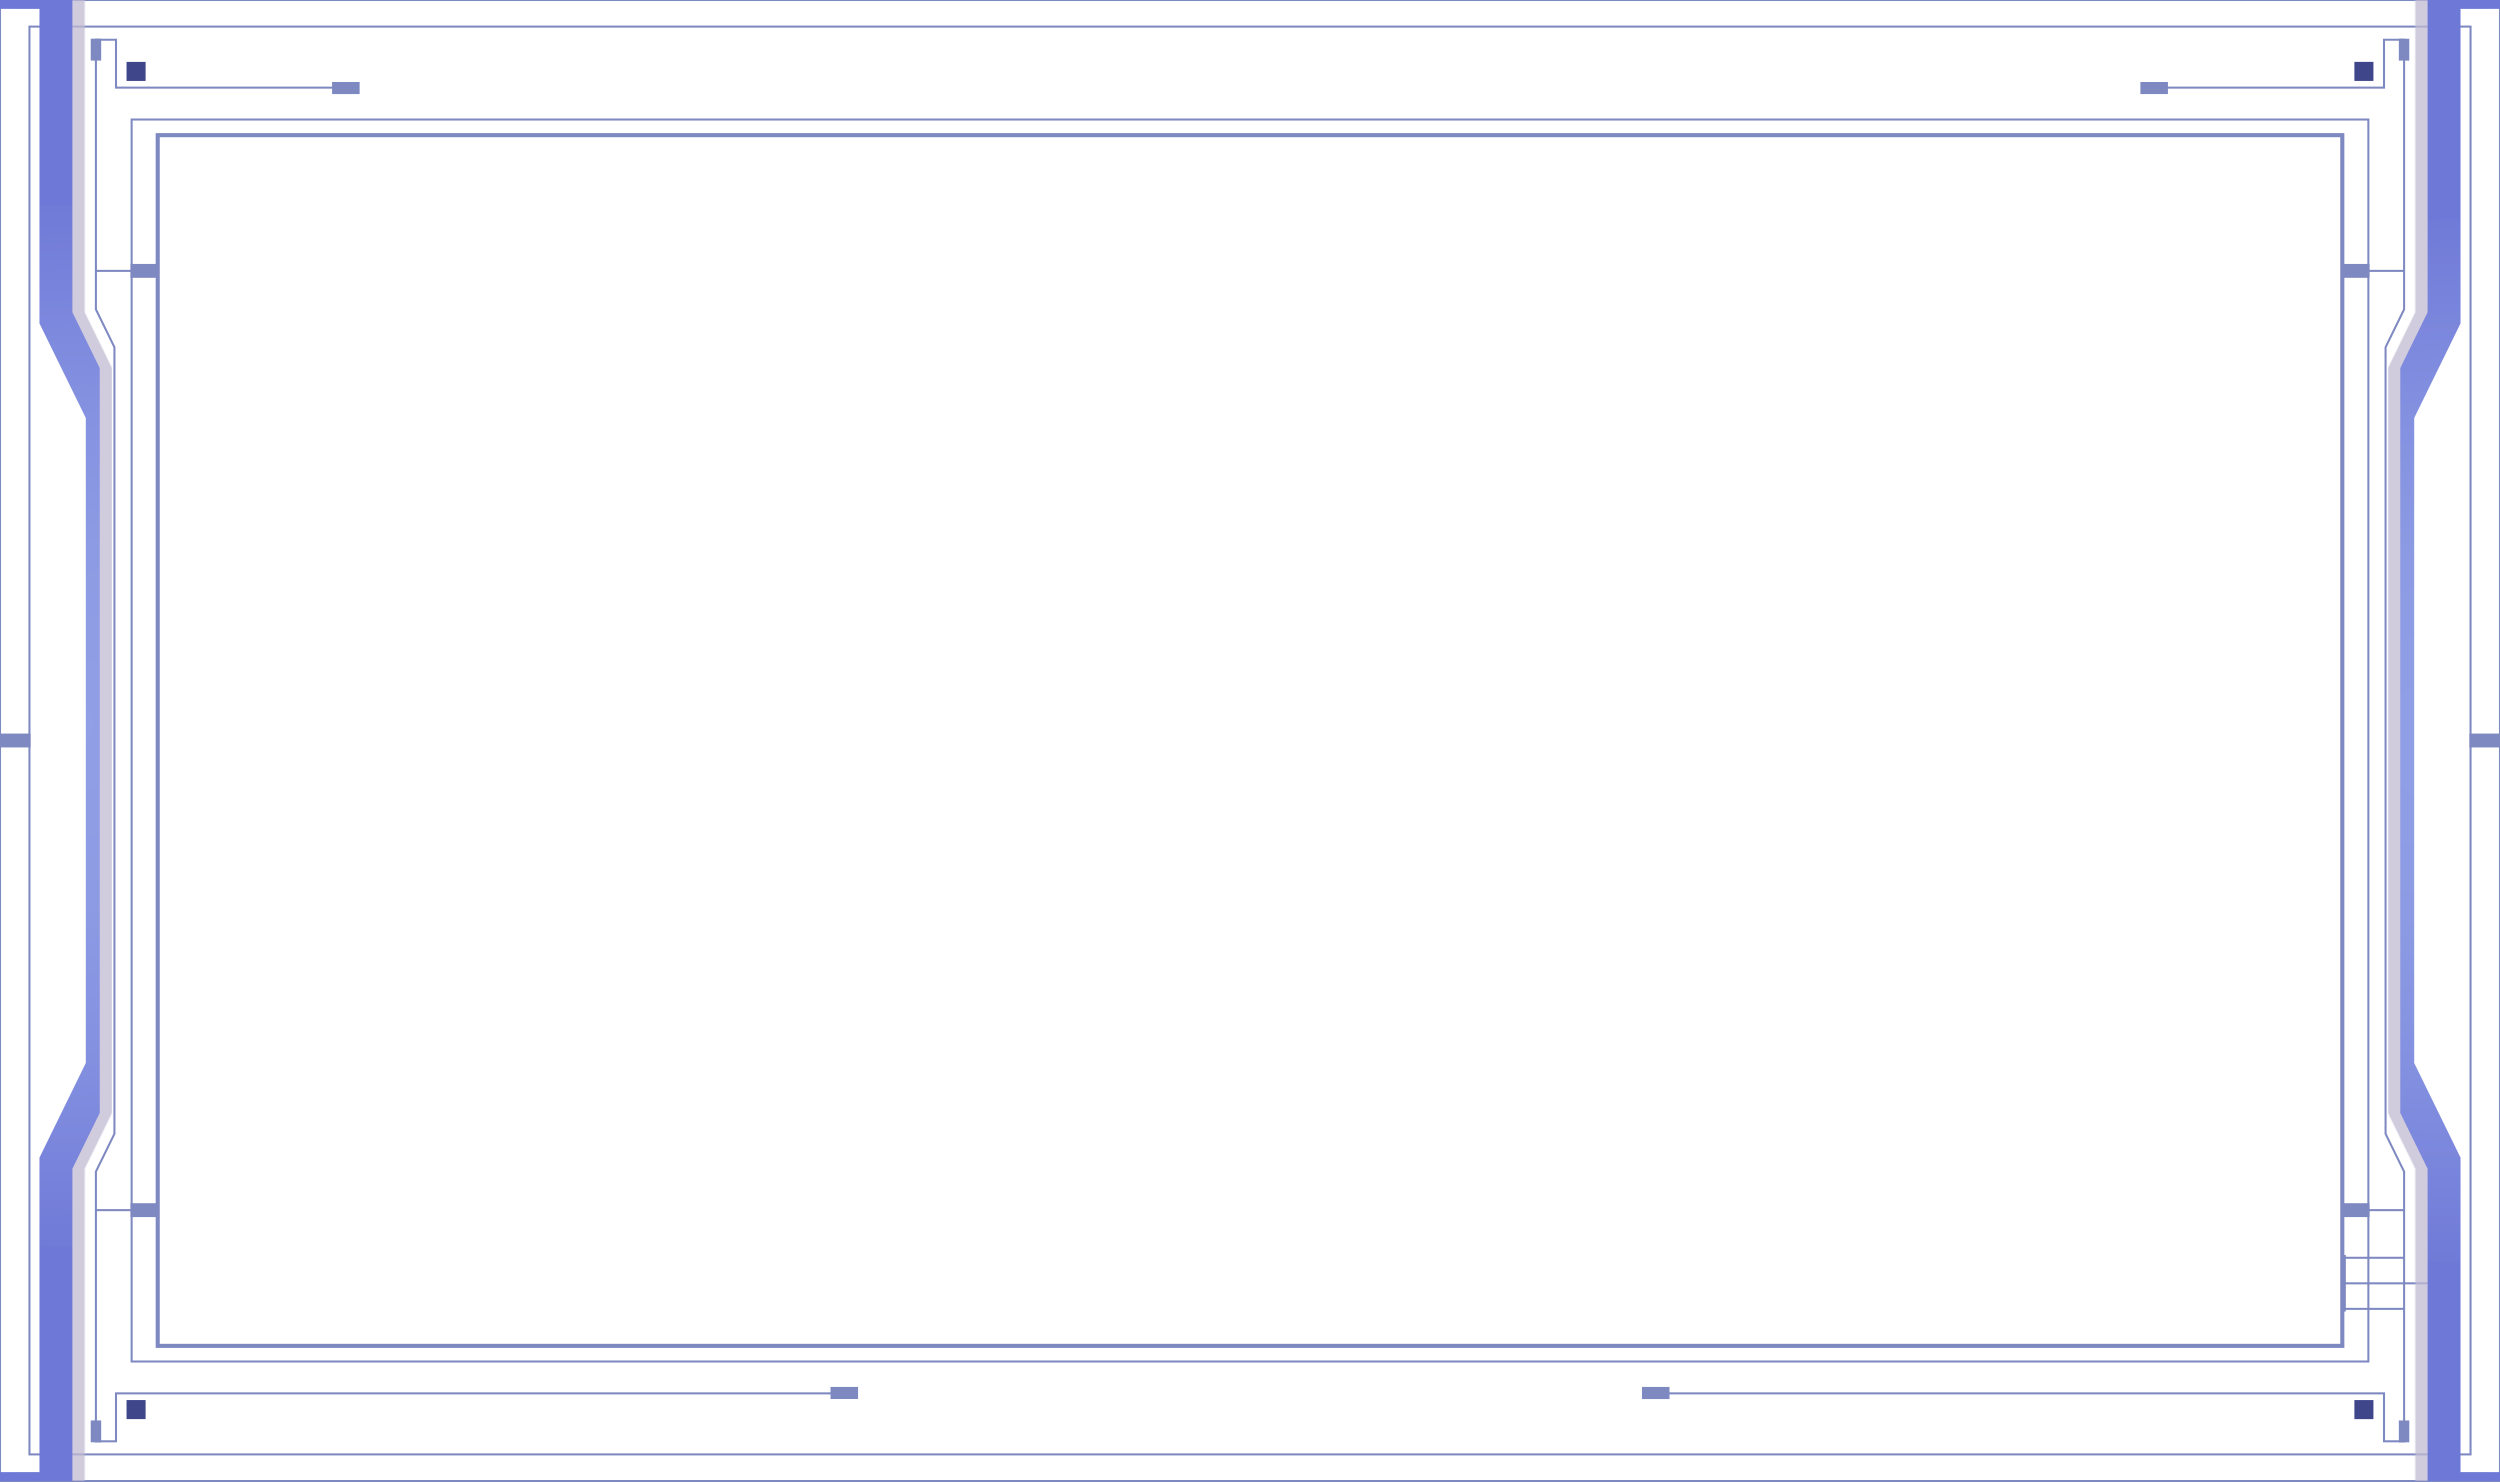
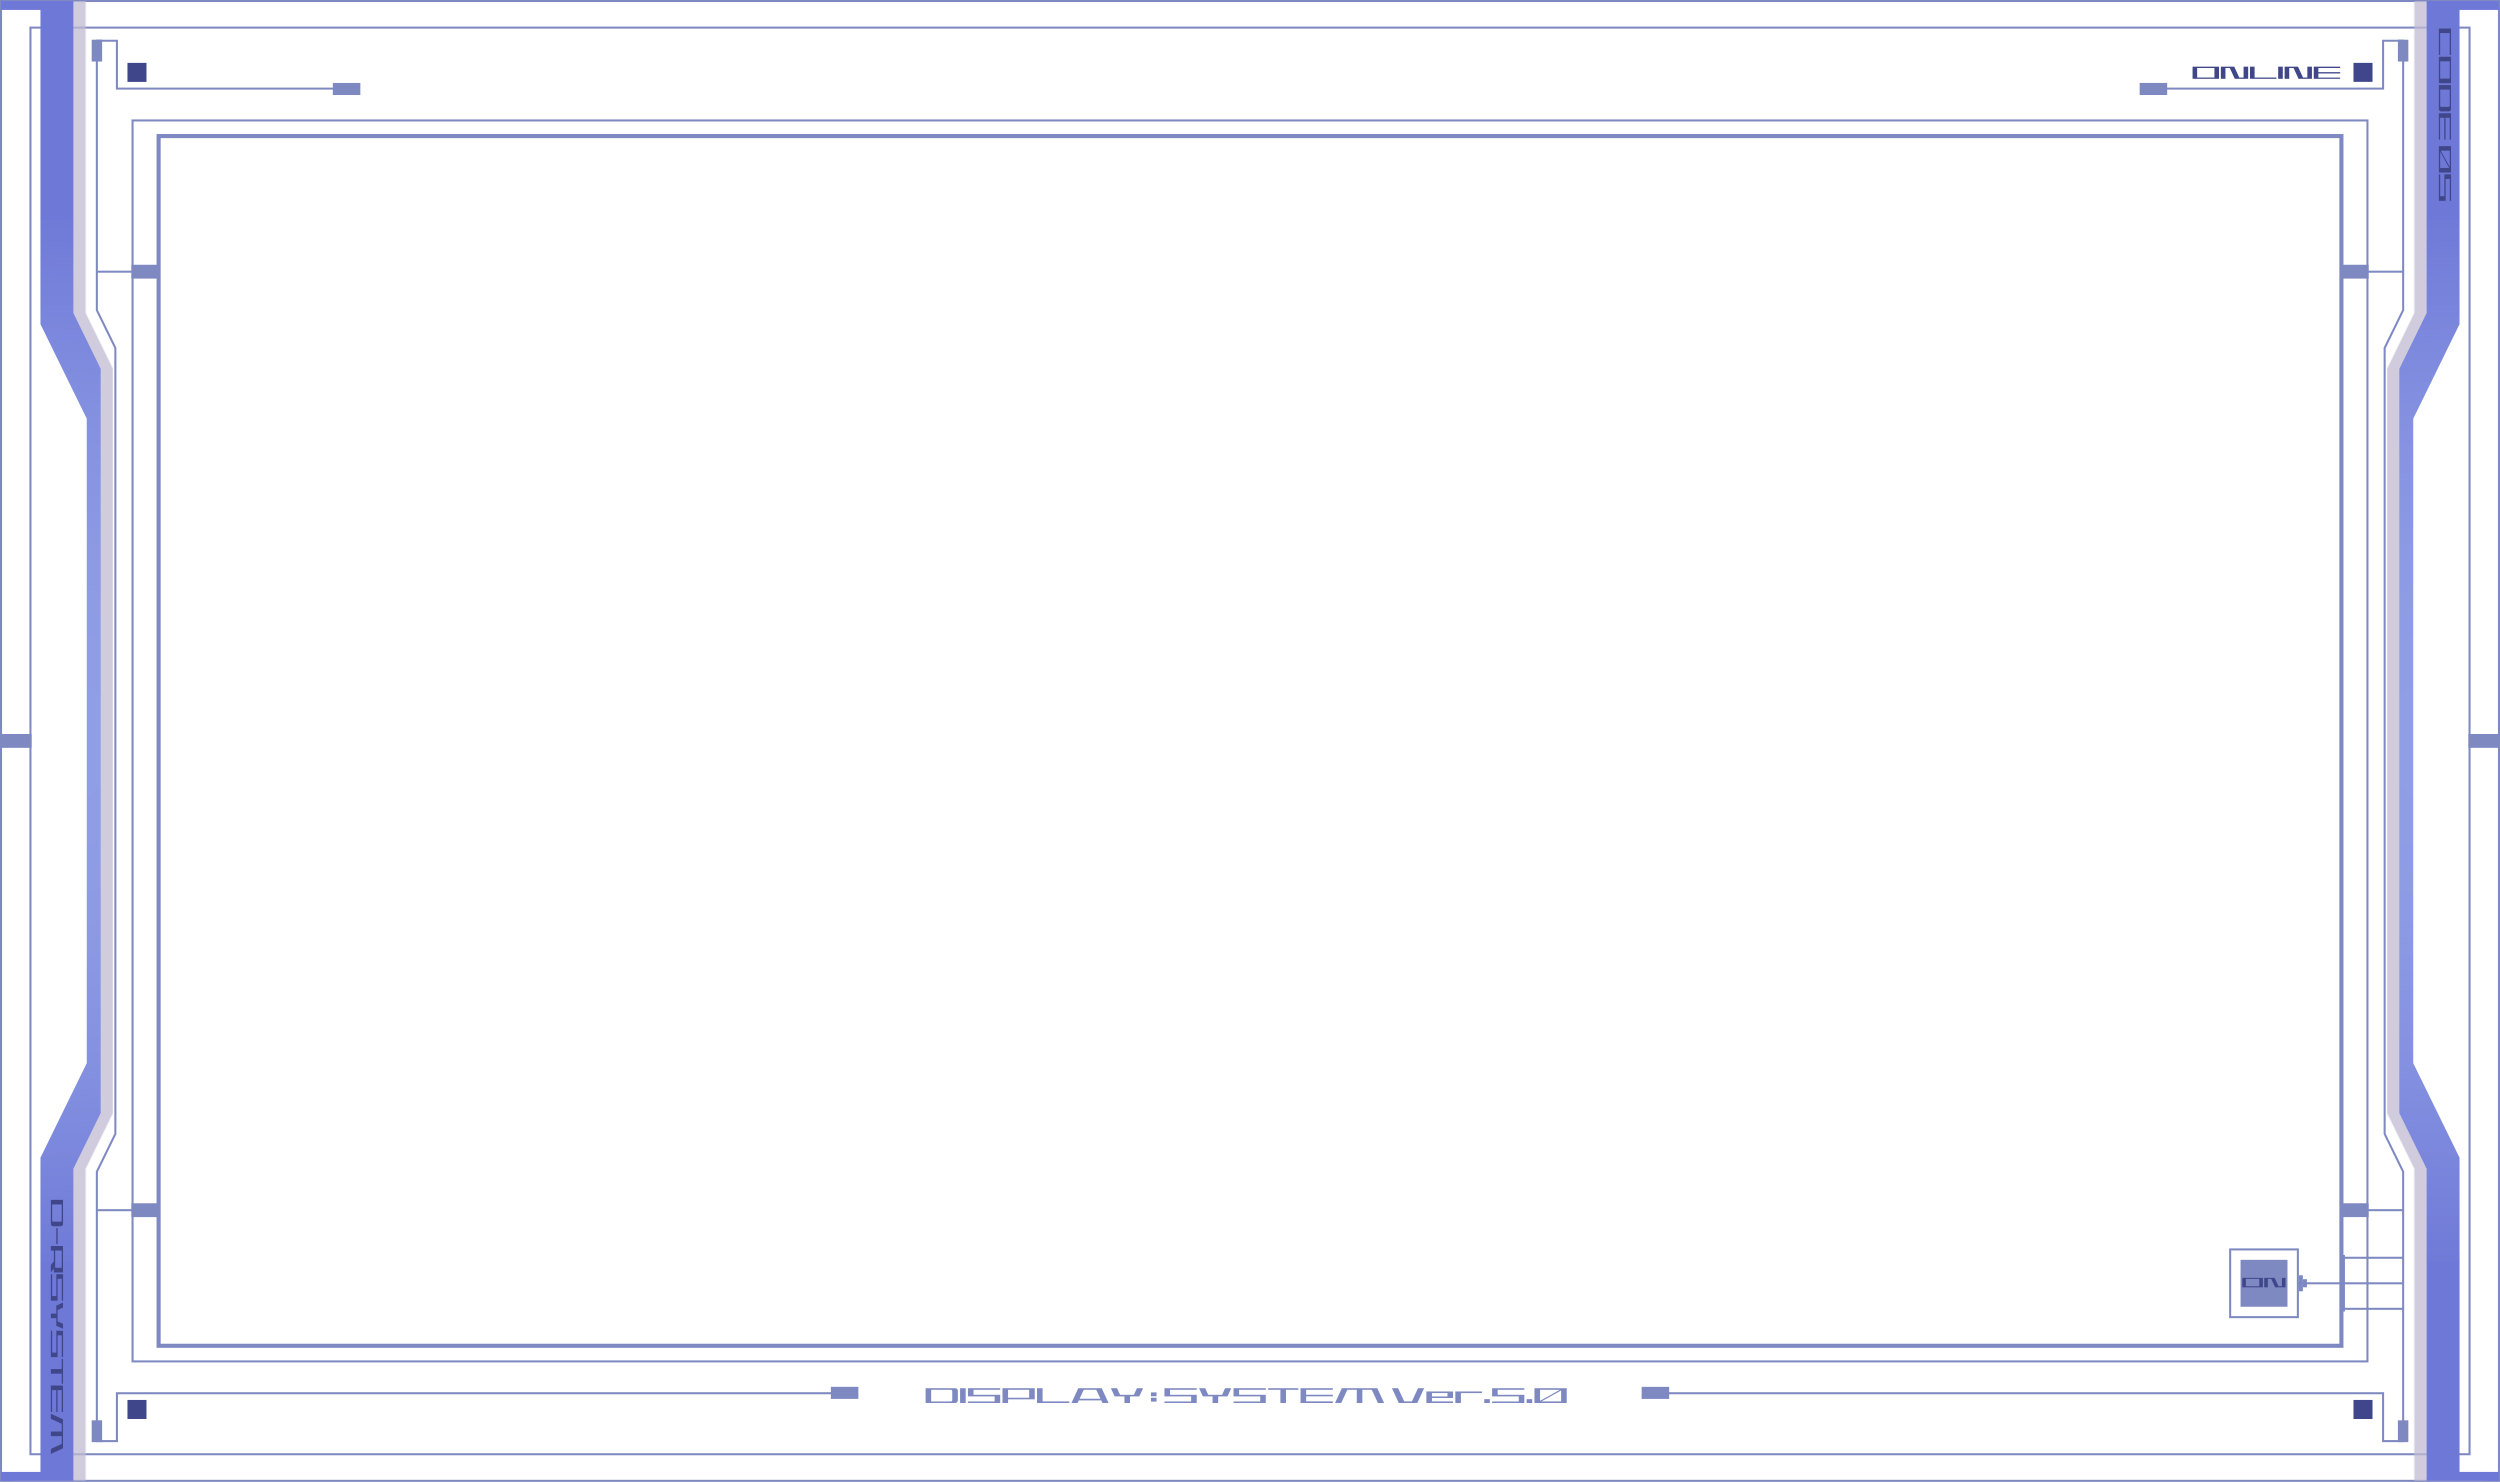
- <svg xmlns="http://www.w3.org/2000/svg" xmlns:xlink="http://www.w3.org/1999/xlink" id="_图层_3" data-name="图层 3" viewBox="0 0 1218.16 721.65">
+ <svg xmlns="http://www.w3.org/2000/svg" xmlns:xlink="http://www.w3.org/1999/xlink" id="_图层_3" data-name="图层 3" viewBox="0 0 1219.16 722.65">
  <defs>
    <style>
-       .cls-1, .cls-2, .cls-3, .cls-4, .cls-5 {
-         fill: none;
-       }
- 
-       .cls-6 {
+       .cls-1 {
        fill: url(#_未命名的渐变_39-2);
        filter: url(#drop-shadow-2);
      }

-       .cls-7, .cls-8, .cls-2, .cls-9, .cls-3, .cls-10, .cls-4, .cls-5, .cls-11, .cls-12 {
+       .cls-2, .cls-3, .cls-4, .cls-5, .cls-6, .cls-7, .cls-8, .cls-9, .cls-10, .cls-11 {
        stroke-miterlimit: 10;
      }

-       .cls-7, .cls-3, .cls-4 {
+       .cls-2, .cls-6, .cls-8 {
        stroke: #7f89c1;
      }

-       .cls-7, .cls-10 {
+       .cls-2, .cls-7, .cls-12 {
        fill: #7f89c1;
      }

-       .cls-8 {
+       .cls-3 {
        fill: #7f89c1;
      }

-       .cls-8, .cls-2, .cls-10, .cls-5, .cls-11 {
+       .cls-3, .cls-4, .cls-7, .cls-9, .cls-10 {
        stroke: #7f89c1;
      }

-       .cls-9 {
+       .cls-4, .cls-6, .cls-8, .cls-9 {
+         fill: none;
+       }
+ 
+       .cls-5 {
        fill: #3f468a;
      }

-       .cls-9, .cls-12 {
+       .cls-5, .cls-11 {
        stroke: #3f468a;
      }

      .cls-13 {
        fill: url(#_未命名的渐变_39);
        filter: url(#drop-shadow-1);
      }

-       .cls-4, .cls-5 {
+       .cls-8, .cls-9 {
        stroke-width: 2px;
      }

-       .cls-11 {
+       .cls-14, .cls-11 {
+         fill: #3f468a;
+       }
+ 
+       .cls-10 {
        fill: #fff;
      }
- 
-       .cls-12 {
-         fill: #3f468a;
-       }
    </style>
-     <radialGradient id="_未命名的渐变_39" data-name="未命名的渐变 39" cx="35.13" cy="353.6" fx="35.13" fy="353.6" r="255.72" gradientUnits="userSpaceOnUse">
+     <radialGradient id="_未命名的渐变_39" data-name="未命名的渐变 39" cx="24.81" cy="361.32" fx="24.81" fy="361.32" r="255.72" gradientUnits="userSpaceOnUse">
      <stop offset="0" stop-color="#92a1e7" />
      <stop offset="0" stop-color="#919fe6" />
      <stop offset=".34" stop-color="#8d9be4" />
      <stop offset=".64" stop-color="#8390e0" />
      <stop offset=".93" stop-color="#737ed9" />
      <stop offset="1" stop-color="#6e79d7" />
    </radialGradient>
-     <filter id="drop-shadow-1" x="0" y="0" width="54.62" height="721.65" filterUnits="userSpaceOnUse">
+     <filter id="drop-shadow-1" x=".5" y=".5" width="54.62" height="721.65" filterUnits="userSpaceOnUse">
      <feOffset dx="6" dy="0" />
      <feGaussianBlur result="blur" stdDeviation="0" />
      <feFlood flood-color="#bfbad2" flood-opacity=".75" />
      <feComposite in2="blur" operator="in" />
      <feComposite in="SourceGraphic" />
    </filter>
-     <radialGradient id="_未命名的渐变_39-2" data-name="未命名的渐变 39" cx="1193.85" cy="360.82" fx="1193.85" fy="360.82" r="255.72" xlink:href="#_未命名的渐变_39" />
-     <filter id="drop-shadow-2" x="1163.55" y="0" width="54.62" height="721.65" filterUnits="userSpaceOnUse">
+     <radialGradient id="_未命名的渐变_39-2" data-name="未命名的渐变 39" cx="1194.35" cy="361.32" fx="1194.35" fy="361.32" r="255.72" xlink:href="#_未命名的渐变_39" />
+     <filter id="drop-shadow-2" x="1164.05" y=".5" width="54.62" height="721.65" filterUnits="userSpaceOnUse">
      <feOffset dx="-6" dy="0" />
      <feGaussianBlur result="blur-2" stdDeviation="0" />
      <feFlood flood-color="#bfbad2" flood-opacity=".75" />
      <feComposite in2="blur-2" operator="in" />
      <feComposite in="SourceGraphic" />
    </filter>
  </defs>
-   <rect class="cls-11" y="0" width="1218.16" height="721.65" />
-   <rect class="cls-10" x="162.31" y="40.45" width="12.42" height="4.89" />
-   <rect class="cls-8" x="44.71" y="19.36" width="4.09" height="9.65" />
-   <polyline class="cls-2" points="405.18 678.94 56.52 678.94 56.52 702.28 46.73 702.28 46.73 570.89 55.76 552.45 55.76 360.82 55.76 169.2 46.73 150.75 46.73 19.36 56.52 19.36 56.52 42.71 162.31 42.71" />
-   <rect class="cls-7" x="405.18" y="676.3" width="12.42" height="4.89" />
-   <rect class="cls-7" x="44.71" y="692.63" width="4.09" height="9.65" />
-   <rect class="cls-7" y="357.94" width="14.35" height="5.76" />
-   <line class="cls-3" x1="46.73" y1="131.99" x2="64.14" y2="131.99" />
-   <rect class="cls-10" x="64.14" y="129.11" width="12.71" height="5.76" />
-   <line class="cls-3" x1="46.73" y1="589.66" x2="64.14" y2="589.66" />
-   <rect class="cls-7" x="64.14" y="586.78" width="12.71" height="5.76" />
-   <rect class="cls-7" x="1043.43" y="40.45" width="12.42" height="4.89" transform="translate(2099.29 85.79) rotate(-180)" />
-   <rect class="cls-7" x="1169.36" y="19.36" width="4.09" height="9.65" transform="translate(2342.82 48.38) rotate(-180)" />
-   <polygon class="cls-5" points="1141.32 360.82 1141.32 655.79 609.08 655.79 76.85 655.79 76.85 360.82 76.85 65.86 609.08 65.86 1141.32 65.86 1141.32 360.82" />
-   <polygon class="cls-2" points="1154.02 360.82 1154.02 663.41 609.08 663.41 64.14 663.41 64.14 360.82 64.14 58.24 609.08 58.24 1154.02 58.24 1154.02 360.82" />
-   <polyline class="cls-3" points="812.99 678.94 1161.64 678.94 1161.64 702.28 1171.43 702.28 1171.43 570.89 1162.4 552.45 1162.4 360.82 1162.4 169.2 1171.43 150.75 1171.43 19.36 1161.64 19.36 1161.64 42.71 1055.86 42.71" />
-   <polygon class="cls-3" points="1203.81 360.82 1203.81 708.68 609.08 708.68 14.35 708.68 14.35 360.82 14.35 12.96 609.08 12.96 1203.81 12.96 1203.81 360.82" />
-   <rect class="cls-12" x="62.16" y="30.66" width="8.28" height="8.28" />
-   <rect class="cls-9" x="62.16" y="682.7" width="8.28" height="8.28" />
-   <rect class="cls-9" x="1147.72" y="30.66" width="8.28" height="8.28" transform="translate(2303.71 69.6) rotate(-180)" />
-   <rect class="cls-9" x="1147.72" y="682.7" width="8.28" height="8.28" transform="translate(2303.71 1373.69) rotate(-180)" />
-   <rect class="cls-7" x="800.56" y="676.3" width="12.42" height="4.89" transform="translate(1613.55 1357.5) rotate(-180)" />
-   <rect class="cls-7" x="1169.36" y="692.63" width="4.09" height="9.65" transform="translate(2342.82 1394.91) rotate(-180)" />
-   <rect class="cls-7" x="1203.81" y="357.94" width="14.35" height="5.76" />
-   <line class="cls-3" x1="1171.43" y1="131.99" x2="1154.02" y2="131.99" />
-   <rect class="cls-7" x="1141.32" y="129.11" width="12.71" height="5.76" />
-   <line class="cls-3" x1="1171.43" y1="589.66" x2="1154.02" y2="589.66" />
-   <rect class="cls-7" x="1141.32" y="586.78" width="12.71" height="5.76" />
-   <line class="cls-3" x1="1171.43" y1="612.87" x2="1140.82" y2="612.87" />
-   <line class="cls-3" x1="1171.43" y1="637.76" x2="1140.82" y2="637.76" />
-   <line class="cls-3" x1="1193.38" y1="625.32" x2="1142.04" y2="625.32" />
-   <line class="cls-4" x1="1142.04" y1="611.5" x2="1142.04" y2="639.08" />
-   <polygon class="cls-13" points="41.81 360.82 41.81 517.96 19.23 564.07 19.23 717.32 0 717.32 0 721.65 35.3 721.65 35.3 569.46 48.62 542.28 48.62 360.82 48.62 179.36 35.3 152.18 35.3 0 0 0 0 4.33 19.23 4.33 19.23 157.58 41.81 203.68 41.81 360.82" />
-   <polygon class="cls-6" points="1176.35 360.82 1176.35 517.96 1198.93 564.07 1198.93 717.32 1218.16 717.32 1218.16 721.65 1182.86 721.65 1182.86 569.46 1169.55 542.28 1169.55 360.82 1169.55 179.36 1182.86 152.18 1182.86 0 1218.16 0 1218.16 4.33 1198.93 4.33 1198.93 157.58 1176.35 203.68 1176.35 360.82" />
+   <rect class="cls-10" x=".5" y=".5" width="1218.16" height="721.65" />
+   <rect class="cls-7" x="162.81" y="40.95" width="12.42" height="4.89" />
+   <rect class="cls-3" x="45.21" y="19.86" width="4.09" height="9.65" />
+   <polyline class="cls-4" points="405.68 679.44 57.02 679.44 57.02 702.78 47.23 702.78 47.23 571.39 56.26 552.95 56.26 361.32 56.26 169.7 47.23 151.25 47.23 19.86 57.02 19.86 57.02 43.21 162.81 43.21" />
+   <rect class="cls-2" x="405.68" y="676.8" width="12.42" height="4.89" />
+   <rect class="cls-2" x="45.21" y="693.13" width="4.09" height="9.65" />
+   <rect class="cls-2" x=".5" y="358.44" width="14.35" height="5.76" />
+   <line class="cls-6" x1="47.23" y1="132.49" x2="64.64" y2="132.49" />
+   <rect class="cls-7" x="64.64" y="129.61" width="12.71" height="5.76" />
+   <line class="cls-6" x1="47.23" y1="590.16" x2="64.64" y2="590.16" />
+   <rect class="cls-2" x="64.64" y="587.28" width="12.71" height="5.76" />
+   <rect class="cls-2" x="1043.93" y="40.95" width="12.42" height="4.89" transform="translate(2100.29 86.79) rotate(-180)" />
+   <rect class="cls-2" x="1169.86" y="19.86" width="4.09" height="9.65" transform="translate(2343.82 49.38) rotate(-180)" />
+   <polygon class="cls-9" points="1141.82 361.32 1141.82 656.29 609.58 656.29 77.35 656.29 77.35 361.32 77.35 66.36 609.58 66.36 1141.82 66.36 1141.82 361.32" />
+   <polygon class="cls-4" points="1154.52 361.32 1154.52 663.91 609.58 663.91 64.64 663.91 64.64 361.32 64.64 58.74 609.58 58.74 1154.52 58.74 1154.52 361.32" />
+   <polyline class="cls-6" points="813.49 679.44 1162.14 679.44 1162.14 702.78 1171.93 702.78 1171.93 571.39 1162.9 552.95 1162.9 361.32 1162.9 169.7 1171.93 151.25 1171.93 19.86 1162.14 19.86 1162.14 43.21 1056.36 43.21" />
+   <polygon class="cls-6" points="1204.31 361.32 1204.31 709.18 609.58 709.18 14.85 709.18 14.85 361.32 14.85 13.46 609.58 13.46 1204.31 13.46 1204.31 361.32" />
+   <rect class="cls-11" x="62.66" y="31.16" width="8.28" height="8.28" />
+   <rect class="cls-5" x="62.66" y="683.2" width="8.28" height="8.28" />
+   <rect class="cls-5" x="1148.22" y="31.16" width="8.28" height="8.28" transform="translate(2304.71 70.6) rotate(-180)" />
+   <rect class="cls-5" x="1148.22" y="683.2" width="8.28" height="8.28" transform="translate(2304.71 1374.69) rotate(-180)" />
+   <rect class="cls-2" x="801.06" y="676.8" width="12.42" height="4.89" transform="translate(1614.55 1358.5) rotate(-180)" />
+   <rect class="cls-2" x="1169.86" y="693.13" width="4.09" height="9.65" transform="translate(2343.82 1395.91) rotate(-180)" />
+   <rect class="cls-2" x="1204.31" y="358.44" width="14.35" height="5.76" />
+   <line class="cls-6" x1="1171.93" y1="132.49" x2="1154.52" y2="132.49" />
+   <rect class="cls-2" x="1141.82" y="129.61" width="12.71" height="5.76" />
+   <line class="cls-6" x1="1171.93" y1="590.16" x2="1154.52" y2="590.16" />
+   <rect class="cls-2" x="1141.82" y="587.28" width="12.71" height="5.76" />
+   <line class="cls-6" x1="1171.93" y1="613.37" x2="1141.32" y2="613.37" />
+   <line class="cls-6" x1="1171.93" y1="638.26" x2="1141.32" y2="638.26" />
+   <line class="cls-6" x1="1171.93" y1="625.82" x2="1120.59" y2="625.82" />
+   <rect class="cls-6" x="1087.57" y="609.3" width="33.02" height="33.02" />
+   <rect class="cls-2" x="1093.13" y="614.87" width="21.89" height="21.89" />
+   <line class="cls-8" x1="1142.54" y1="612" x2="1142.54" y2="639.58" />
+   <line class="cls-8" x1="1122.03" y1="621.91" x2="1122.03" y2="629.72" />
+   <line class="cls-8" x1="1124" y1="623.81" x2="1124" y2="627.77" />
+   <polygon class="cls-13" points="42.31 361.32 42.31 518.46 19.73 564.57 19.73 717.82 .5 717.82 .5 722.15 35.8 722.15 35.8 569.96 49.12 542.78 49.12 361.32 49.12 179.86 35.8 152.68 35.8 .5 .5 .5 .5 4.83 19.73 4.83 19.73 158.08 42.31 204.18 42.31 361.32" />
+   <polygon class="cls-1" points="1176.85 361.32 1176.85 518.46 1199.43 564.57 1199.43 717.82 1218.66 717.82 1218.66 722.15 1183.36 722.15 1183.36 569.96 1170.05 542.78 1170.05 361.32 1170.05 179.86 1183.36 152.68 1183.36 .5 1218.66 .5 1218.66 4.83 1199.43 4.83 1199.43 158.08 1176.85 204.18 1176.85 361.32" />
  <g>
-     <path class="cls-1" d="M466.61,682.37c0,.74-.59,1.33-1.32,1.33h-14.41v-7.24h14.41c.73,0,1.32.59,1.32,1.32v4.59ZM463.88,677.91c0-.36-.3-.66-.66-.66h-9.62v5.68h9.62c.36,0,.66-.3.66-.66v-4.36Z" />
-     <path class="cls-1" d="M470.43,683.66s-.02.04-.04.04h-2.65s-.04-.02-.04-.04v-7.15s.02-.04.04-.04h2.65s.04.02.04.04v7.15Z" />
-     <path class="cls-1" d="M487.27,683.66s-.02.04-.04.04h-15.66s-.04-.02-.04-.04v-.69s.02-.04.04-.04h12.93s.04-.02.04-.04v-2.37s-.02-.04-.04-.04h-12.93s-.04-.01-.04-.04v-3.92s.02-.04.04-.04h15.66s.04.02.04.04v.69s-.02.04-.04.04h-12.93s-.04.02-.04.04v2.35s.02.04.04.04h12.93s.04.02.04.04v3.93Z" />
-     <path class="cls-1" d="M504.11,681.88s-.02.04-.04.04h-12.93s-.04.01-.04.04v1.69s-.01.04-.04.04h-2.64s-.04-.02-.04-.04v-7.15s.02-.04.04-.04h15.66s.04.02.04.04v5.37ZM501.38,677.29s-.02-.04-.04-.04h-10.2s-.04.02-.04.04v3.81s.02.04.04.04h10.2s.04-.02.04-.04v-3.81Z" />
-     <path class="cls-1" d="M520.94,683.66s-.01.04-.04.04h-15.64s-.04-.02-.04-.04v-7.15s.01-.04.04-.04h2.64s.04.02.04.04v6.37s.02.04.04.04h12.92s.04.02.04.04v.69Z" />
-     <path class="cls-1" d="M540.1,683.66s0,.04-.02.04h-2.92s-.06-.02-.07-.04l-.56-1.22s-.04-.03-.07-.03h-10.8s-.06.01-.07.03l-.56,1.22s-.03.04-.07.04h-2.92s-.03-.02-.02-.04l3.3-7.16s.04-.03.07-.03h11.33s.06.01.07.03l3.3,7.16ZM534.15,677.28s-.03-.03-.07-.03h-6.03s-.05.01-.07.03l-1.98,4.3s0,.04.02.04h10.08s.03-.02.02-.04l-1.98-4.3Z" />
-     <path class="cls-1" d="M555.09,680.44s-.03.03-.06.03h-4.43s-.04.02-.04.05v3.14s-.02.04-.04.04h-2.64s-.04-.02-.04-.04v-3.14s-.02-.05-.04-.05h-4.69s-.04-.01-.05-.03l-1.82-3.93s0-.04.02-.04h2.92s.06.01.07.04l1.45,3.15s.04.04.07.04h6.63s.06-.02.07-.04l1.45-3.15s.03-.04.07-.04h2.92s.03.02.02.04l-1.81,3.93Z" />
-     <path class="cls-1" d="M563.51,680.37s-.02.04-.04.04h-2.65s-.04-.02-.04-.04v-1.8s.02-.04.04-.04h2.65s.04.02.04.04v1.8ZM563.51,682.96s-.02.04-.04.04h-2.65s-.04-.01-.04-.04v-1.8s.02-.04.04-.04h2.65s.04.02.04.04v1.8Z" />
-     <path class="cls-1" d="M583.1,683.66s-.02.04-.04.04h-15.66s-.04-.02-.04-.04v-.69s.02-.04.04-.04h12.93s.04-.02.04-.04v-2.37s-.02-.04-.04-.04h-12.93s-.04-.01-.04-.04v-3.92s.02-.04.04-.04h15.66s.04.02.04.04v.69s-.02.04-.04.04h-12.93s-.04.02-.04.04v2.35s.02.04.04.04h12.93s.04.02.04.04v3.93Z" />
-     <path class="cls-1" d="M598.09,680.44s-.03.03-.06.03h-4.43s-.04.02-.04.05v3.14s-.02.04-.04.04h-2.64s-.04-.02-.04-.04v-3.14s-.02-.05-.04-.05h-4.69s-.04-.01-.05-.03l-1.82-3.93s0-.04.02-.04h2.92s.06.01.07.04l1.45,3.15s.04.04.07.04h6.63s.06-.02.07-.04l1.45-3.15s.03-.04.07-.04h2.92s.03.02.02.04l-1.81,3.93Z" />
-     <path class="cls-1" d="M616.78,683.66s-.02.04-.04.04h-15.65s-.04-.02-.04-.04v-.69s.02-.04.04-.04h12.93s.04-.02.04-.04v-2.37s-.02-.04-.04-.04h-12.93s-.04-.01-.04-.04v-3.92s.02-.04.04-.04h15.65s.04.02.04.04v.69s-.02.04-.04.04h-12.93s-.04.02-.04.04v2.35s.02.04.04.04h12.93s.04.02.04.04v3.93Z" />
-     <path class="cls-1" d="M632.63,677.2s-.01.04-.04.04h-5.92s-.04.02-.04.04v6.37s-.02.04-.04.04h-2.65s-.04-.02-.04-.04v-6.37s-.01-.04-.04-.04h-5.92s-.04-.02-.04-.04v-.69s.01-.04.04-.04h14.67s.04.02.04.04v.69Z" />
-     <path class="cls-1" d="M649.46,683.66s-.01.04-.04.04h-15.64s-.04-.02-.04-.04v-7.15s.01-.04.04-.04h15.64s.04.02.04.04v.69s-.01.04-.04.04h-12.92s-.04.02-.04.04v2.35s.02.04.04.04h12.92s.04.02.04.04v.69s-.01.04-.04.04h-12.92s-.04.02-.04.04v2.37s.02.04.04.04h12.92s.04.02.04.04v.69Z" />
-     <path class="cls-1" d="M674.45,683.66s0,.04-.02.04h-2.92s-.05-.02-.07-.04l-2.95-6.38s-.03-.03-.05-.03h-4.53s-.04.02-.04.04v6.37s-.02.04-.04.04h-2.64s-.04-.02-.04-.04v-6.37s-.02-.04-.04-.04h-4.53s-.04.01-.05.03l-2.95,6.38s-.03.04-.07.04h-2.92s-.03-.02-.02-.04l3.3-7.16s.03-.03.07-.03h17.16s.05.01.07.03l3.3,7.16Z" />
-     <path class="cls-1" d="M690.67,683.66s-.03.04-.06.04h-8.93s-.04-.02-.06-.04l-3.31-7.16s.01-.03.02-.03h2.93s.04.01.06.03l2.95,6.38s.04.04.07.04h3.63s.06-.01.07-.04l2.95-6.38s.03-.03.05-.03h2.93s.03.02.02.03l-3.31,7.16Z" />
-     <path class="cls-1" d="M708.1,683.66s-.02.04-.04.04h-12.93s-.04-.02-.04-.04v-5.56s.02-.04.04-.04h12.93s.04.02.04.04v3.13s-.02.04-.04.04h-10.2s-.04.01-.04.04v1.55s.02.04.04.04h10.2s.04.02.04.04v.69ZM705.37,678.89s-.02-.04-.04-.04h-7.47s-.04.02-.04.04v1.57s.02.04.04.04h7.47s.04-.02.04-.04v-1.57Z" />
-     <path class="cls-1" d="M722.21,678.81s-.02.04-.04.04h-10.2s-.04.02-.04.04v4.76s-.01.04-.04.04h-2.64s-.04-.02-.04-.04v-5.54s.02-.04.04-.04h12.93s.04.02.04.04v.69Z" />
-     <path class="cls-1" d="M726.04,683.66s-.02.04-.04.04h-2.64s-.04-.02-.04-.04v-1.8s.02-.04.04-.04h2.64s.04.02.04.04v1.8Z" />
-     <path class="cls-1" d="M742.87,683.66s-.01.04-.04.04h-15.64s-.04-.02-.04-.04v-.69s.01-.04.04-.04h12.92s.04-.02.04-.04v-2.37s-.02-.04-.04-.04h-12.92s-.04-.01-.04-.04v-3.92s.01-.04.04-.04h15.64s.04.02.04.04v.69s-.01.04-.04.04h-12.92s-.04.02-.04.04v2.35s.02.04.04.04h12.92s.04.02.04.04v3.93Z" />
-     <path class="cls-1" d="M746.7,683.66s-.02.04-.04.04h-2.64s-.04-.02-.04-.04v-1.8s.02-.04.04-.04h2.64s.04.02.04.04v1.8Z" />
-     <path class="cls-1" d="M763.54,683.66s-.02.04-.04.04h-15.66s-.04-.02-.04-.04v-7.15s.02-.04.04-.04h15.66s.04.02.04.04v7.15ZM760.11,677.28s.01-.03,0-.03h-9.54s-.04.02-.04.04v5.27s.02.03.04.03l9.54-5.31ZM760.81,677.62s-.02-.03-.04-.02l-9.52,5.29s0,.03.01.03h9.5s.04-.02.04-.04v-5.26Z" />
+     <path class="cls-12" d="M467.11,682.87c0,.74-.59,1.33-1.32,1.33h-14.41v-7.24h14.41c.73,0,1.32.59,1.32,1.32v4.59ZM464.38,678.41c0-.36-.3-.66-.66-.66h-9.62v5.68h9.62c.36,0,.66-.3.66-.66v-4.36Z" />
+     <path class="cls-12" d="M470.93,684.16s-.02.04-.04.04h-2.65s-.04-.02-.04-.04v-7.15s.02-.04.04-.04h2.65s.04.02.04.04v7.15Z" />
+     <path class="cls-12" d="M487.77,684.16s-.02.04-.04.04h-15.66s-.04-.02-.04-.04v-.69s.02-.04.04-.04h12.93s.04-.02.04-.04v-2.37s-.02-.04-.04-.04h-12.93s-.04-.01-.04-.04v-3.92s.02-.04.04-.04h15.66s.04.02.04.04v.69s-.02.04-.04.04h-12.93s-.04.02-.04.04v2.35s.02.04.04.04h12.93s.04.02.04.04v3.93Z" />
+     <path class="cls-12" d="M504.61,682.38s-.02.04-.04.04h-12.93s-.04.01-.04.04v1.69s-.01.04-.04.04h-2.64s-.04-.02-.04-.04v-7.15s.02-.04.04-.04h15.66s.04.02.04.04v5.37ZM501.88,677.79s-.02-.04-.04-.04h-10.2s-.04.02-.04.04v3.81s.02.04.04.04h10.2s.04-.02.04-.04v-3.81Z" />
+     <path class="cls-12" d="M521.44,684.16s-.01.04-.04.04h-15.64s-.04-.02-.04-.04v-7.15s.01-.04.04-.04h2.64s.04.02.04.04v6.37s.02.04.04.04h12.92s.04.02.04.04v.69Z" />
+     <path class="cls-12" d="M540.6,684.16s0,.04-.02.04h-2.92s-.06-.02-.07-.04l-.56-1.22s-.04-.03-.07-.03h-10.8s-.06.01-.07.03l-.56,1.22s-.03.04-.07.04h-2.92s-.03-.02-.02-.04l3.3-7.16s.04-.03.07-.03h11.33s.06.01.07.03l3.3,7.16ZM534.65,677.78s-.03-.03-.07-.03h-6.03s-.05.01-.07.03l-1.98,4.3s0,.04.02.04h10.08s.03-.02.02-.04l-1.98-4.3Z" />
+     <path class="cls-12" d="M555.59,680.94s-.03.03-.06.03h-4.43s-.04.02-.04.05v3.14s-.02.04-.04.04h-2.64s-.04-.02-.04-.04v-3.14s-.02-.05-.04-.05h-4.69s-.04-.01-.05-.03l-1.82-3.93s0-.04.02-.04h2.92s.06.01.07.04l1.45,3.15s.04.04.07.04h6.63s.06-.02.07-.04l1.45-3.15s.03-.04.07-.04h2.92s.03.02.02.04l-1.81,3.93Z" />
+     <path class="cls-12" d="M564.01,680.87s-.02.04-.04.04h-2.65s-.04-.02-.04-.04v-1.8s.02-.04.04-.04h2.65s.04.02.04.04v1.8ZM564.01,683.46s-.02.04-.04.04h-2.65s-.04-.01-.04-.04v-1.8s.02-.04.04-.04h2.65s.04.02.04.04v1.8Z" />
+     <path class="cls-12" d="M583.6,684.16s-.02.04-.04.04h-15.66s-.04-.02-.04-.04v-.69s.02-.04.04-.04h12.93s.04-.02.04-.04v-2.37s-.02-.04-.04-.04h-12.93s-.04-.01-.04-.04v-3.92s.02-.04.04-.04h15.66s.04.02.04.04v.69s-.02.04-.04.04h-12.93s-.04.02-.04.04v2.35s.02.04.04.04h12.93s.04.02.04.04v3.93Z" />
+     <path class="cls-12" d="M598.59,680.94s-.03.03-.06.03h-4.43s-.04.02-.04.05v3.14s-.02.04-.04.04h-2.64s-.04-.02-.04-.04v-3.14s-.02-.05-.04-.05h-4.69s-.04-.01-.05-.03l-1.82-3.93s0-.04.02-.04h2.92s.06.01.07.04l1.45,3.15s.04.04.07.04h6.63s.06-.02.07-.04l1.45-3.15s.03-.04.07-.04h2.92s.03.02.02.04l-1.81,3.93Z" />
+     <path class="cls-12" d="M617.28,684.16s-.02.04-.04.04h-15.65s-.04-.02-.04-.04v-.69s.02-.04.04-.04h12.93s.04-.02.04-.04v-2.37s-.02-.04-.04-.04h-12.93s-.04-.01-.04-.04v-3.92s.02-.04.04-.04h15.65s.04.02.04.04v.69s-.02.04-.04.04h-12.93s-.04.02-.04.04v2.35s.02.04.04.04h12.93s.04.02.04.04v3.93Z" />
+     <path class="cls-12" d="M633.13,677.7s-.01.04-.04.04h-5.92s-.04.02-.04.04v6.37s-.02.04-.04.04h-2.65s-.04-.02-.04-.04v-6.37s-.01-.04-.04-.04h-5.92s-.04-.02-.04-.04v-.69s.01-.04.04-.04h14.67s.04.02.04.04v.69Z" />
+     <path class="cls-12" d="M649.96,684.16s-.01.04-.04.04h-15.64s-.04-.02-.04-.04v-7.15s.01-.04.04-.04h15.64s.04.02.04.04v.69s-.01.04-.04.04h-12.92s-.04.02-.04.04v2.35s.02.04.04.04h12.92s.04.02.04.04v.69s-.01.04-.04.04h-12.92s-.04.02-.04.04v2.37s.02.04.04.04h12.92s.04.02.04.04v.69Z" />
+     <path class="cls-12" d="M674.95,684.16s0,.04-.02.04h-2.92s-.05-.02-.07-.04l-2.95-6.38s-.03-.03-.05-.03h-4.53s-.04.02-.04.04v6.37s-.02.04-.04.04h-2.64s-.04-.02-.04-.04v-6.37s-.02-.04-.04-.04h-4.53s-.04.01-.05.03l-2.95,6.38s-.03.04-.07.04h-2.92s-.03-.02-.02-.04l3.3-7.16s.03-.03.07-.03h17.16s.05.01.07.03l3.3,7.16Z" />
+     <path class="cls-12" d="M691.17,684.16s-.03.04-.06.04h-8.93s-.04-.02-.06-.04l-3.31-7.16s.01-.03.02-.03h2.93s.04.01.06.03l2.95,6.38s.04.04.07.04h3.63s.06-.01.07-.04l2.95-6.38s.03-.03.05-.03h2.93s.03.02.02.03l-3.31,7.16Z" />
+     <path class="cls-12" d="M708.6,684.16s-.02.04-.04.04h-12.93s-.04-.02-.04-.04v-5.56s.02-.04.04-.04h12.93s.04.02.04.04v3.13s-.02.04-.04.04h-10.2s-.04.01-.04.04v1.55s.02.04.04.04h10.2s.04.02.04.04v.69ZM705.87,679.39s-.02-.04-.04-.04h-7.47s-.04.02-.04.04v1.57s.02.04.04.04h7.47s.04-.02.04-.04v-1.57Z" />
+     <path class="cls-12" d="M722.71,679.31s-.02.04-.04.04h-10.2s-.04.02-.04.04v4.76s-.01.04-.04.04h-2.64s-.04-.02-.04-.04v-5.54s.02-.04.04-.04h12.93s.04.02.04.04v.69Z" />
+     <path class="cls-12" d="M726.54,684.16s-.02.04-.04.04h-2.64s-.04-.02-.04-.04v-1.8s.02-.04.04-.04h2.64s.04.02.04.04v1.8Z" />
+     <path class="cls-12" d="M743.37,684.16s-.01.04-.04.04h-15.64s-.04-.02-.04-.04v-.69s.01-.04.04-.04h12.92s.04-.02.04-.04v-2.37s-.02-.04-.04-.04h-12.92s-.04-.01-.04-.04v-3.92s.01-.04.04-.04h15.64s.04.02.04.04v.69s-.01.04-.04.04h-12.92s-.04.02-.04.04v2.35s.02.04.04.04h12.92s.04.02.04.04v3.93Z" />
+     <path class="cls-12" d="M747.2,684.16s-.02.04-.04.04h-2.64s-.04-.02-.04-.04v-1.8s.02-.04.04-.04h2.64s.04.02.04.04v1.8Z" />
+     <path class="cls-12" d="M764.04,684.16s-.02.04-.04.04h-15.66s-.04-.02-.04-.04v-7.15s.02-.04.04-.04h15.66s.04.02.04.04v7.15ZM760.61,677.78s.01-.03,0-.03h-9.54s-.04.02-.04.04v5.27s.02.03.04.03l9.54-5.31ZM761.31,678.12s-.02-.03-.04-.02l-9.52,5.29s0,.03.01.03h9.5s.04-.02.04-.04v-5.26Z" />
  </g>
  <g>
-     <path class="cls-1" d="M1081.63,37.9s-.02.04-.04.04h-12.81s-.04-.02-.04-.04v-5.85s.02-.04.04-.04h12.81s.04.02.04.04v5.85ZM1079.4,32.69s-.02-.04-.04-.04h-8.35s-.04.02-.04.04v4.57s.02.04.04.04h8.35s.04-.02.04-.04v-4.57Z" />
-     <path class="cls-1" d="M1095.85,37.9s-.02.04-.04.04h-6.45s-.04-.02-.05-.04l-2.41-5.22s-.03-.03-.04-.03h-2.05s-.04.02-.04.04v5.21s0,.04-.04.04h-2.16s-.04-.02-.04-.04v-5.85s.02-.04.04-.04h6.45s.04,0,.05.03l2.41,5.22s.03.04.04.04h2.05s.04-.02.04-.04v-5.21s0-.04.04-.04h2.16s.04.02.04.04v5.85Z" />
-     <path class="cls-1" d="M1109.62,37.9s0,.04-.04.04h-12.8s-.04-.02-.04-.04v-5.85s0-.04.04-.04h2.16s.04.02.04.04v5.21s.02.04.04.04h10.57s.04.02.04.04v.57Z" />
-     <path class="cls-1" d="M1112.74,37.9s-.02.04-.04.04h-2.17s-.04-.02-.04-.04v-5.85s.02-.04.04-.04h2.17s.04.02.04.04v5.85Z" />
-     <path class="cls-1" d="M1126.95,37.9s-.02.04-.04.04h-6.45s-.04-.02-.05-.04l-2.41-5.22s-.03-.03-.04-.03h-2.05s-.04.02-.04.04v5.21s0,.04-.04.04h-2.16s-.04-.02-.04-.04v-5.85s.02-.04.04-.04h6.45s.04,0,.05.03l2.41,5.22s.03.04.04.04h2.05s.04-.02.04-.04v-5.21s0-.04.04-.04h2.16s.04.02.04.04v5.85Z" />
-     <path class="cls-1" d="M1140.72,37.9s0,.04-.04.04h-12.8s-.04-.02-.04-.04v-5.85s0-.04.04-.04h12.8s.04.02.04.04v.57s0,.04-.04.04h-10.57s-.04.02-.04.04v1.93s.02.04.04.04h10.57s.04.02.04.04v.57s0,.04-.04.04h-10.57s-.04.02-.04.04v1.94s.02.04.04.04h10.57s.04.02.04.04v.57Z" />
+     <path class="cls-14" d="M1082.13,38.4s-.02.04-.04.04h-12.81s-.04-.02-.04-.04v-5.85s.02-.04.04-.04h12.81s.04.02.04.04v5.85ZM1079.9,33.19s-.02-.04-.04-.04h-8.35s-.04.02-.04.04v4.57s.02.04.04.04h8.35s.04-.02.04-.04v-4.57Z" />
+     <path class="cls-14" d="M1096.35,38.4s-.02.04-.04.04h-6.45s-.04-.02-.05-.04l-2.41-5.22s-.03-.03-.04-.03h-2.05s-.04.02-.04.04v5.21s0,.04-.04.04h-2.16s-.04-.02-.04-.04v-5.85s.02-.04.04-.04h6.45s.04,0,.05.03l2.41,5.22s.03.04.04.04h2.05s.04-.02.04-.04v-5.21s0-.04.04-.04h2.16s.04.02.04.04v5.85Z" />
+     <path class="cls-14" d="M1110.12,38.4s0,.04-.04.04h-12.8s-.04-.02-.04-.04v-5.85s0-.04.04-.04h2.16s.04.02.04.04v5.21s.02.04.04.04h10.57s.04.02.04.04v.57Z" />
+     <path class="cls-14" d="M1113.24,38.4s-.02.04-.04.04h-2.17s-.04-.02-.04-.04v-5.85s.02-.04.04-.04h2.17s.04.02.04.04v5.85Z" />
+     <path class="cls-14" d="M1127.45,38.4s-.02.04-.04.04h-6.45s-.04-.02-.05-.04l-2.41-5.22s-.03-.03-.04-.03h-2.05s-.04.02-.04.04v5.21s0,.04-.04.04h-2.16s-.04-.02-.04-.04v-5.85s.02-.04.04-.04h6.45s.04,0,.05.03l2.41,5.22s.03.04.04.04h2.05s.04-.02.04-.04v-5.21s0-.04.04-.04h2.16s.04.02.04.04v5.85Z" />
+     <path class="cls-14" d="M1141.22,38.4s0,.04-.04.04h-12.8s-.04-.02-.04-.04v-5.85s0-.04.04-.04h12.8s.04.02.04.04v.57s0,.04-.04.04h-10.57s-.04.02-.04.04v1.93s.02.04.04.04h10.57s.04.02.04.04v.57s0,.04-.04.04h-10.57s-.04.02-.04.04v1.94s.02.04.04.04h10.57s.04.02.04.04v.57Z" />
  </g>
  <g>
-     <path class="cls-1" d="M1188.89,26.29s-.04,0-.04-.04v-12.8s.02-.04.04-.04h5.85s.04,0,.04.04v12.8s-.02.04-.04.04h-.57s-.04,0-.04-.04v-10.57s-.02-.04-.04-.04h-4.57s-.04.02-.04.04v10.57s-.02.04-.04.04h-.57Z" />
-     <path class="cls-1" d="M1188.89,40.07s-.04-.02-.04-.04v-12.81s.02-.04.04-.04h5.85s.04.02.04.04v12.81s-.02.04-.04.04h-5.85ZM1194.1,37.84s.04-.02.04-.04v-8.35s-.02-.04-.04-.04h-4.57s-.04.02-.04.04v8.35s.02.04.04.04h4.57Z" />
-     <path class="cls-1" d="M1189.94,53.84c-.6,0-1.09-.49-1.09-1.08v-11.79h5.92v11.79c0,.59-.49,1.08-1.08,1.08h-3.75ZM1193.6,51.61c.3,0,.54-.24.54-.54v-7.87h-4.64v7.87c0,.3.24.54.54.54h3.57Z" />
-     <path class="cls-1" d="M1188.89,67.61s-.04,0-.04-.04v-12.8s.02-.04.04-.04h5.85s.04,0,.04.04v12.8s-.02.04-.04.04h-.57s-.04,0-.04-.04v-10.57s-.02-.04-.04-.04h-1.93s-.04.02-.04.04v10.57s-.02.04-.04.04h-.57s-.04,0-.04-.04v-10.57s-.02-.04-.04-.04h-1.94s-.04.02-.04.04v10.57s-.02.04-.04.04h-.57Z" />
-     <path class="cls-1" d="M1188.89,83.64s-.04-.02-.04-.04v-12.81s.02-.04.04-.04h5.85s.04.02.04.04v12.81s-.02.04-.04.04h-5.85ZM1193.83,81.4s.03-.02.02-.04l-4.33-7.79s-.03,0-.03,0v7.78s.02.04.04.04h4.3ZM1194.11,80.83s.03,0,.03,0v-7.81s-.02-.04-.04-.04h-4.31s-.03.02-.03.04l4.35,7.81Z" />
-     <path class="cls-1" d="M1188.89,97.41s-.04,0-.04-.04v-12.8s.02-.04.04-.04h.57s.04,0,.04.04v10.57s.02.04.04.04h1.94s.04-.02.04-.04v-10.57s0-.04.04-.04h3.21s.04,0,.04.04v12.8s-.02.04-.04.04h-.57s-.04,0-.04-.04v-10.57s-.02-.04-.04-.04h-1.93s-.04.02-.04.04v10.57s-.02.04-.04.04h-3.21Z" />
+     <path class="cls-14" d="M1103.51,627.74s-.01.03-.03.03h-9.97s-.03-.01-.03-.03v-4.55s.01-.03.03-.03h9.97s.03.01.03.03v4.55ZM1101.77,623.69s-.01-.03-.03-.03h-6.49s-.03.01-.03.03v3.56s.01.03.03.03h6.49s.03-.01.03-.03v-3.56Z" />
+     <path class="cls-14" d="M1114.56,627.74s-.01.03-.03.03h-5.01s-.04-.01-.04-.03l-1.88-4.06s-.02-.02-.04-.02h-1.6s-.03.01-.03.03v4.06s0,.03-.03.03h-1.68s-.03-.01-.03-.03v-4.55s.01-.03.03-.03h5.01s.04,0,.04.02l1.88,4.06s.02.03.04.03h1.6s.03-.01.03-.03v-4.05s0-.03.03-.03h1.68s.03.01.03.03v4.55Z" />
  </g>
  <g>
-     <path class="cls-1" d="M25.4,597.5c-.6,0-1.09-.49-1.09-1.08v-11.79h5.92v11.79c0,.59-.49,1.08-1.08,1.08h-3.75ZM29.05,595.27c.3,0,.54-.24.54-.54v-7.87h-4.65v7.87c0,.3.24.54.54.54h3.57Z" />
-     <path class="cls-1" d="M26.99,606.22s-.04-.02-.04-.04v-7.75s0-.04.04-.04h.57s.04.02.04.04v7.75s-.02.04-.04.04h-.57Z" />
-     <path class="cls-1" d="M25.8,620s-.04-.02-.04-.04v-1.78s-.02-.02-.03,0l-1.4,1.79s-.03,0-.03,0v-3.54s0-.04.02-.05l1.42-1.81s.02-.04.02-.05v-5.11s0-.04-.04-.04h-1.39s-.04,0-.04-.04v-2.16s.02-.04.04-.04h5.85s.04.02.04.04v12.81s-.02.04-.04.04h-4.39ZM29.56,617.77s.04-.02.04-.04v-8.35s-.02-.04-.04-.04h-3.11s-.04.02-.04.04v8.35s.02.04.04.04h3.11Z" />
-     <path class="cls-1" d="M24.34,633.78s-.04-.02-.04-.04v-12.81s.02-.04.04-.04h.57s.04.02.04.04v10.58s.02.04.04.04h1.94s.04-.02.04-.04v-10.58s0-.04.04-.04h3.21s.04.02.04.04v12.81s-.02.04-.04.04h-.57s-.04-.02-.04-.04v-10.58s-.02-.04-.04-.04h-1.93s-.04.02-.04.04v10.58s-.02.04-.04.04h-3.21Z" />
-     <path class="cls-1" d="M26.98,646.04s-.03-.03-.03-.04v-3.63s-.02-.04-.05-.04h-2.57s-.04-.02-.04-.04v-2.16s.02-.04.04-.04h2.57s.05-.02.05-.04v-3.83s0-.04.03-.04l3.21-1.49s.04,0,.04.02v2.39s0,.04-.04.05l-2.57,1.19s-.04.04-.04.05v5.43s.02.04.04.05l2.57,1.19s.04.03.04.05v2.39s-.02.03-.04.02l-3.21-1.49Z" />
-     <path class="cls-1" d="M24.34,661.34s-.04-.02-.04-.04v-12.81s.02-.04.04-.04h.57s.04.02.04.04v10.58s.02.04.04.04h1.94s.04-.02.04-.04v-10.58s0-.04.04-.04h3.21s.04.02.04.04v12.81s-.02.04-.04.04h-.57s-.04-.02-.04-.04v-10.58s-.02-.04-.04-.04h-1.93s-.04.02-.04.04v10.58s-.02.04-.04.04h-3.21Z" />
-     <path class="cls-1" d="M29.63,674.3s-.04,0-.04-.04v-4.84s-.02-.04-.04-.04h-5.21s-.04-.02-.04-.04v-2.17s.02-.04.04-.04h5.21s.04,0,.04-.04v-4.84s.02-.04.04-.04h.57s.04,0,.04.04v12s-.02.04-.04.04h-.57Z" />
-     <path class="cls-1" d="M24.34,688.07s-.04,0-.04-.04v-12.8s.02-.04.04-.04h5.85s.04,0,.04.04v12.8s-.02.04-.04.04h-.57s-.04,0-.04-.04v-10.57s-.02-.04-.04-.04h-1.93s-.04.02-.04.04v10.57s-.02.04-.04.04h-.57s-.04,0-.04-.04v-10.57s-.02-.04-.04-.04h-1.94s-.04.02-.04.04v10.57s-.02.04-.04.04h-.57Z" />
-     <path class="cls-1" d="M24.34,708.52s-.04,0-.04-.02v-2.39s.02-.04.04-.05l5.22-2.41s.03-.03.03-.04v-3.71s-.02-.04-.04-.04h-5.21s-.04-.02-.04-.04v-2.16s.02-.04.04-.04h5.21s.04-.02.04-.04v-3.71s0-.04-.03-.04l-5.22-2.41s-.04-.03-.04-.05v-2.39s.02-.03.04-.02l5.86,2.7s.03.03.03.05v14.04s0,.04-.03.05l-5.86,2.7Z" />
+     <path class="cls-14" d="M1189.39,26.79s-.04,0-.04-.04v-12.8s.02-.04.04-.04h5.85s.04,0,.04.04v12.8s-.02.04-.04.04h-.57s-.04,0-.04-.04v-10.57s-.02-.04-.04-.04h-4.57s-.04.02-.04.04v10.57s-.02.04-.04.04h-.57Z" />
+     <path class="cls-14" d="M1189.39,40.57s-.04-.02-.04-.04v-12.81s.02-.04.04-.04h5.85s.04.02.04.04v12.81s-.02.04-.04.04h-5.85ZM1194.6,38.34s.04-.02.04-.04v-8.35s-.02-.04-.04-.04h-4.57s-.04.02-.04.04v8.35s.02.04.04.04h4.57Z" />
+     <path class="cls-14" d="M1190.44,54.34c-.6,0-1.09-.49-1.09-1.08v-11.79h5.92v11.79c0,.59-.49,1.08-1.08,1.08h-3.75ZM1194.1,52.11c.3,0,.54-.24.54-.54v-7.87h-4.64v7.87c0,.3.24.54.54.54h3.57Z" />
+     <path class="cls-14" d="M1189.39,68.11s-.04,0-.04-.04v-12.8s.02-.04.04-.04h5.85s.04,0,.04.04v12.8s-.02.04-.04.04h-.57s-.04,0-.04-.04v-10.57s-.02-.04-.04-.04h-1.93s-.04.02-.04.04v10.57s-.02.04-.04.04h-.57s-.04,0-.04-.04v-10.57s-.02-.04-.04-.04h-1.94s-.04.02-.04.04v10.57s-.02.04-.04.04h-.57Z" />
+     <path class="cls-14" d="M1189.39,84.14s-.04-.02-.04-.04v-12.81s.02-.04.04-.04h5.85s.04.02.04.04v12.81s-.02.04-.04.04h-5.85ZM1194.33,81.9s.03-.02.02-.04l-4.33-7.79s-.03,0-.03,0v7.78s.02.04.04.04h4.3ZM1194.61,81.33s.03,0,.03,0v-7.81s-.02-.04-.04-.04h-4.31s-.03.02-.03.04l4.35,7.81Z" />
+     <path class="cls-14" d="M1189.39,97.91s-.04,0-.04-.04v-12.8s.02-.04.04-.04h.57s.04,0,.04.04v10.57s.02.04.04.04h1.94s.04-.02.04-.04v-10.57s0-.04.04-.04h3.21s.04,0,.04.04v12.8s-.02.04-.04.04h-.57s-.04,0-.04-.04v-10.57s-.02-.04-.04-.04h-1.93s-.04.02-.04.04v10.57s-.02.04-.04.04h-3.21Z" />
+   </g>
+   <g>
+     <path class="cls-14" d="M25.9,598c-.6,0-1.09-.49-1.09-1.08v-11.79h5.92v11.79c0,.59-.49,1.08-1.08,1.08h-3.75ZM29.55,595.77c.3,0,.54-.24.54-.54v-7.87h-4.65v7.87c0,.3.24.54.54.54h3.57Z" />
+     <path class="cls-14" d="M27.49,606.72s-.04-.02-.04-.04v-7.75s0-.04.04-.04h.57s.04.02.04.04v7.75s-.02.04-.04.04h-.57Z" />
+     <path class="cls-14" d="M26.3,620.5s-.04-.02-.04-.04v-1.78s-.02-.02-.03,0l-1.4,1.79s-.03,0-.03,0v-3.54s0-.04.02-.05l1.42-1.81s.02-.04.02-.05v-5.11s0-.04-.04-.04h-1.39s-.04,0-.04-.04v-2.16s.02-.04.04-.04h5.85s.04.02.04.04v12.81s-.02.04-.04.04h-4.39ZM30.06,618.27s.04-.02.04-.04v-8.35s-.02-.04-.04-.04h-3.11s-.04.02-.04.04v8.35s.02.04.04.04h3.11Z" />
+     <path class="cls-14" d="M24.84,634.28s-.04-.02-.04-.04v-12.81s.02-.04.04-.04h.57s.04.02.04.04v10.58s.02.04.04.04h1.94s.04-.02.04-.04v-10.58s0-.04.04-.04h3.21s.04.02.04.04v12.81s-.02.04-.04.04h-.57s-.04-.02-.04-.04v-10.58s-.02-.04-.04-.04h-1.93s-.04.02-.04.04v10.58s-.02.04-.04.04h-3.21Z" />
+     <path class="cls-14" d="M27.48,646.54s-.03-.03-.03-.04v-3.63s-.02-.04-.05-.04h-2.57s-.04-.02-.04-.04v-2.16s.02-.04.04-.04h2.57s.05-.02.05-.04v-3.83s0-.04.03-.04l3.21-1.49s.04,0,.04.02v2.39s0,.04-.04.05l-2.57,1.19s-.04.04-.04.05v5.43s.02.04.04.05l2.57,1.19s.04.03.04.05v2.39s-.02.03-.04.02l-3.21-1.49Z" />
+     <path class="cls-14" d="M24.84,661.84s-.04-.02-.04-.04v-12.81s.02-.04.04-.04h.57s.04.02.04.04v10.58s.02.04.04.04h1.94s.04-.02.04-.04v-10.58s0-.04.04-.04h3.21s.04.02.04.04v12.81s-.02.04-.04.04h-.57s-.04-.02-.04-.04v-10.58s-.02-.04-.04-.04h-1.93s-.04.02-.04.04v10.58s-.02.04-.04.04h-3.21Z" />
+     <path class="cls-14" d="M30.13,674.8s-.04,0-.04-.04v-4.84s-.02-.04-.04-.04h-5.21s-.04-.02-.04-.04v-2.17s.02-.04.04-.04h5.21s.04,0,.04-.04v-4.84s.02-.04.04-.04h.57s.04,0,.04.04v12s-.02.04-.04.04h-.57Z" />
+     <path class="cls-14" d="M24.84,688.57s-.04,0-.04-.04v-12.8s.02-.04.04-.04h5.85s.04,0,.04.04v12.8s-.02.04-.04.04h-.57s-.04,0-.04-.04v-10.57s-.02-.04-.04-.04h-1.93s-.04.02-.04.04v10.57s-.02.04-.04.04h-.57s-.04,0-.04-.04v-10.57s-.02-.04-.04-.04h-1.94s-.04.02-.04.04v10.57s-.02.04-.04.04h-.57Z" />
+     <path class="cls-14" d="M24.84,709.02s-.04,0-.04-.02v-2.39s.02-.04.04-.05l5.22-2.41s.03-.03.03-.04v-3.71s-.02-.04-.04-.04h-5.21s-.04-.02-.04-.04v-2.16s.02-.04.04-.04h5.21s.04-.02.04-.04v-3.71s0-.04-.03-.04l-5.22-2.41s-.04-.03-.04-.05v-2.39s.02-.03.04-.02l5.86,2.7s.03.03.03.05v14.04s0,.04-.03.05l-5.86,2.7Z" />
  </g>
</svg>
